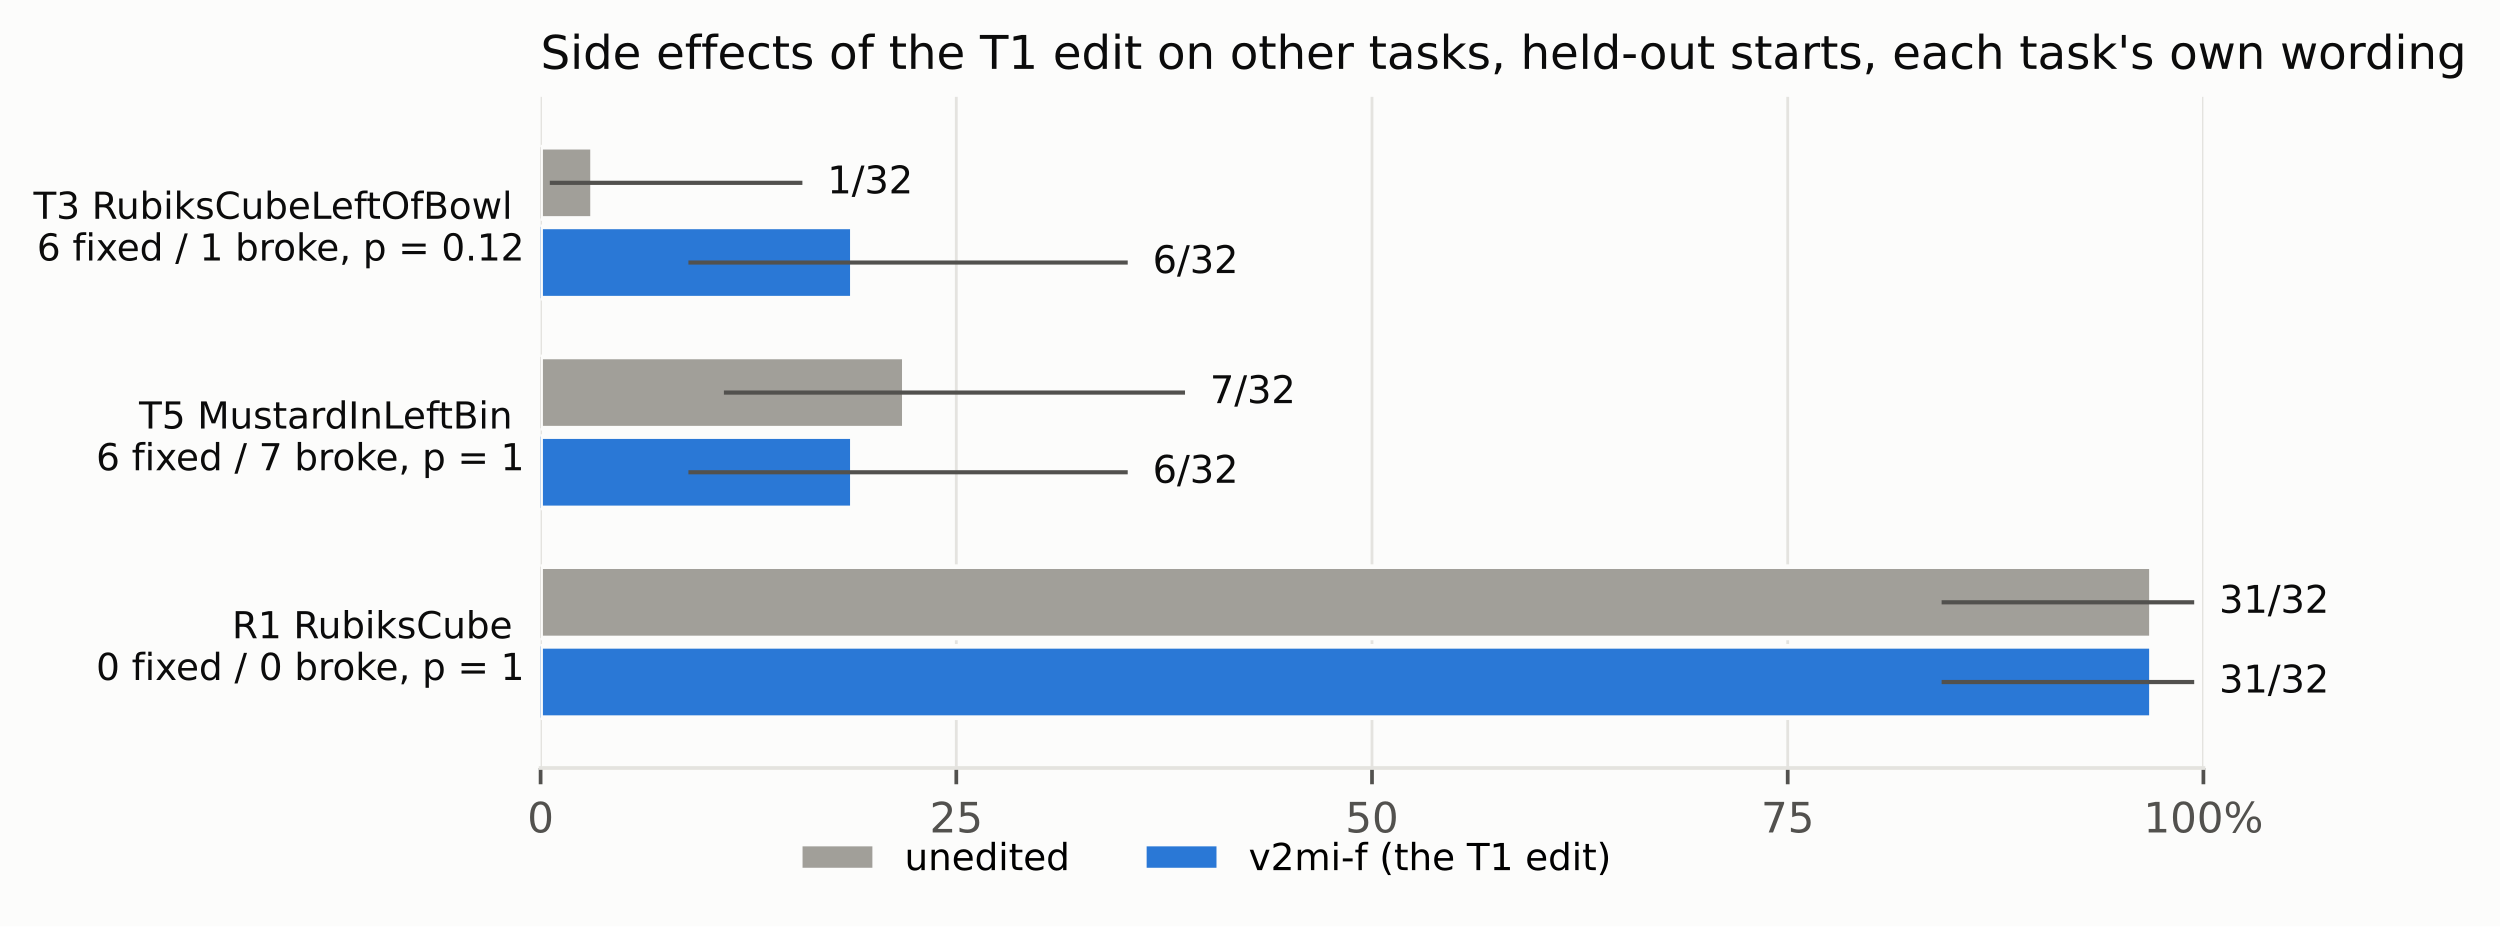
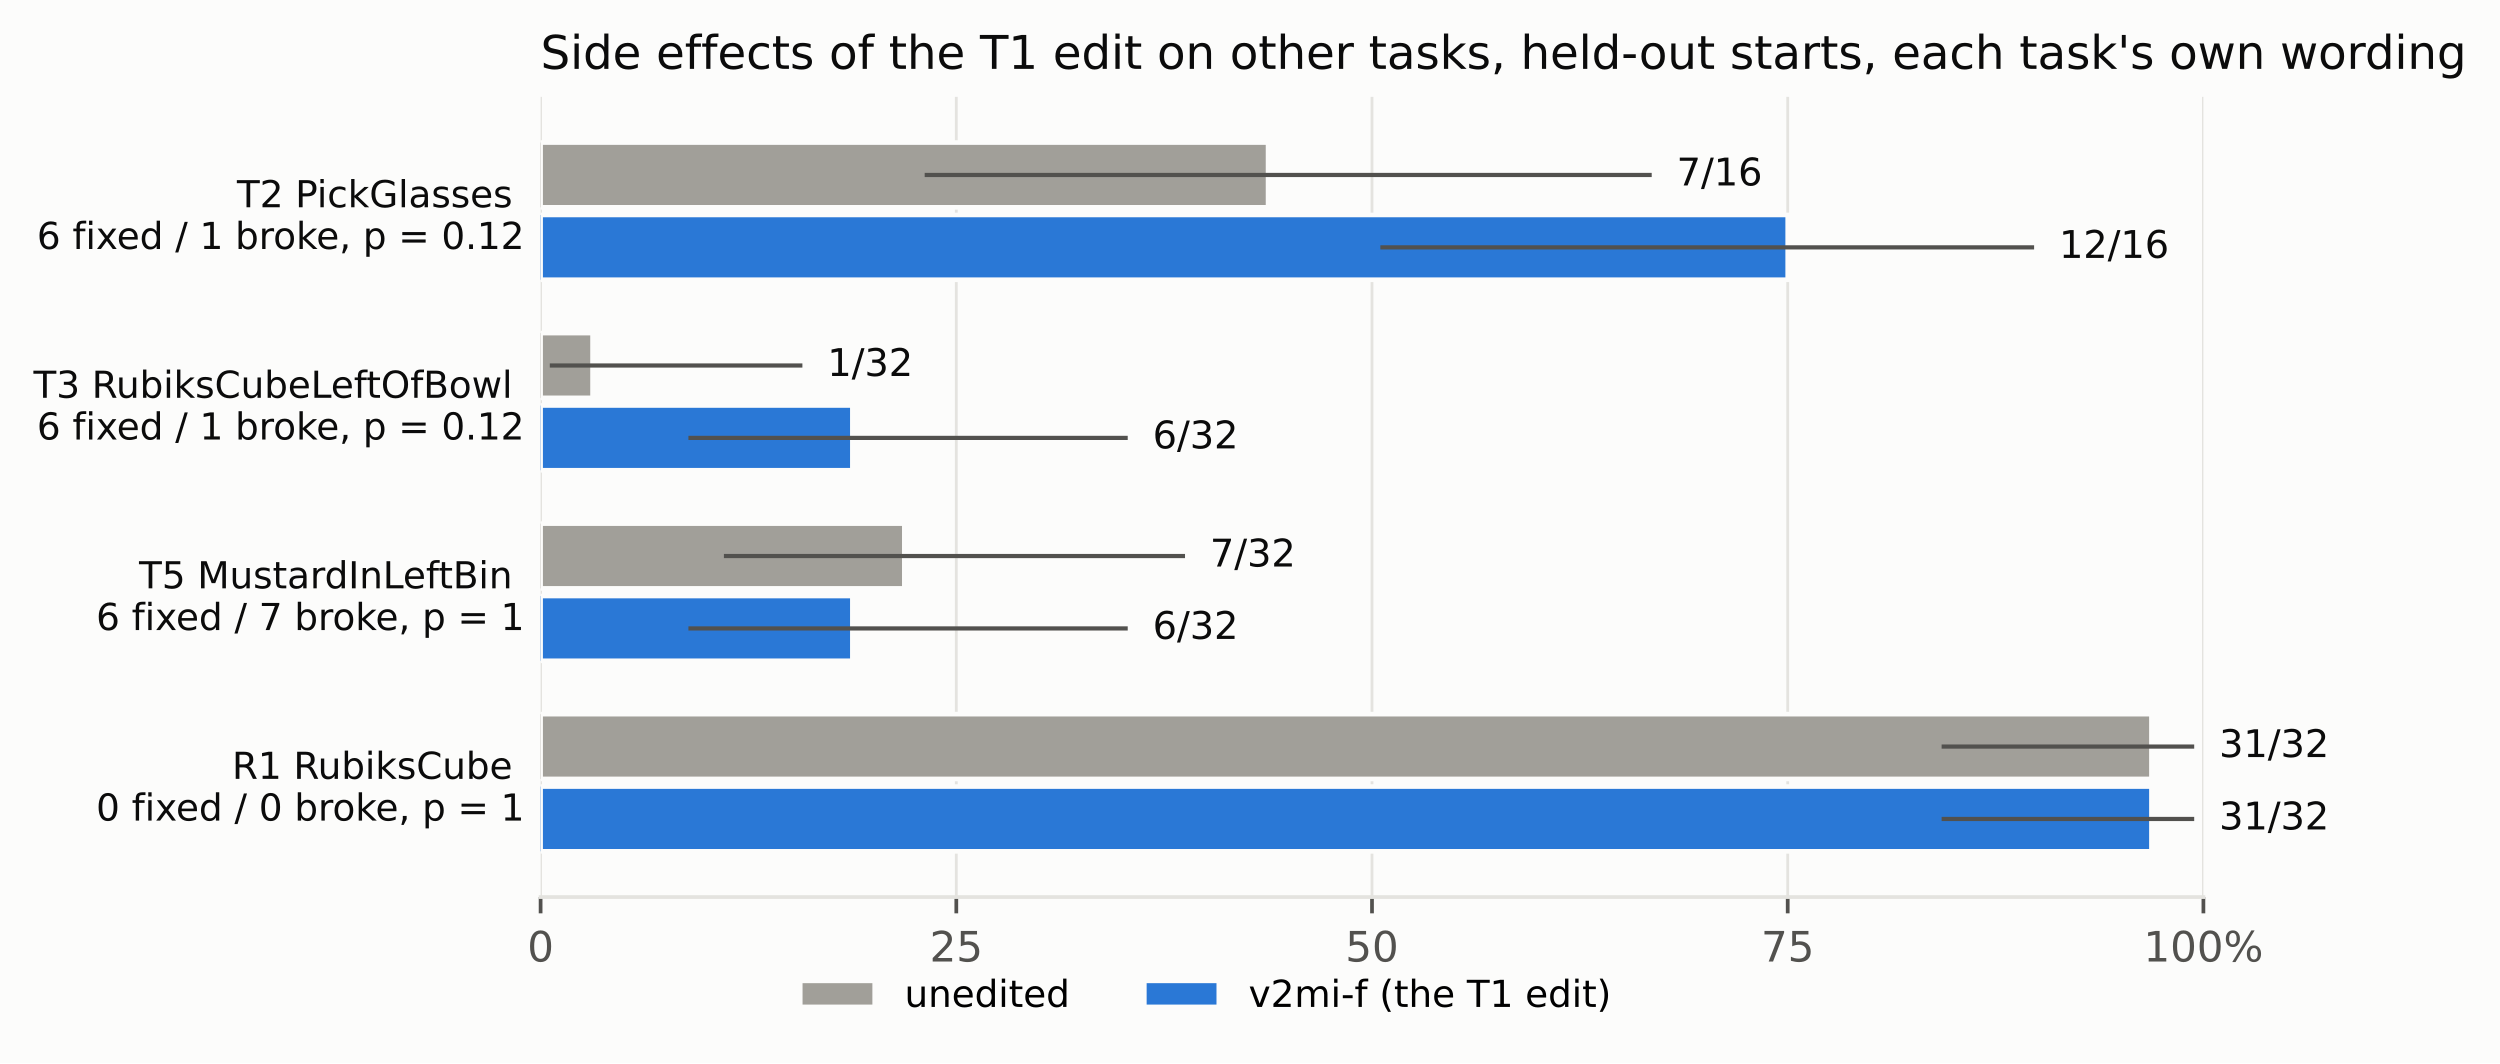
- <svg xmlns="http://www.w3.org/2000/svg" xmlns:xlink="http://www.w3.org/1999/xlink" width="536.923pt" height="198.934pt" viewBox="0 0 536.923 198.934" version="1.1">
+ <svg xmlns="http://www.w3.org/2000/svg" xmlns:xlink="http://www.w3.org/1999/xlink" width="536.923pt" height="228.317pt" viewBox="0 0 536.923 228.317" version="1.1">
  <defs>
    <style type="text/css">*{stroke-linejoin: round; stroke-linecap: butt}</style>
  </defs>
  <g id="figure_1">
    <g id="patch_1">
-       <path d="M -0 198.934  L 536.923 198.934  L 536.923 -0  L -0 -0  z " style="fill: #fcfcfb" />
+       <path d="M -0 228.317  L 536.923 228.317  L 536.923 0  L -0 0  z " style="fill: #fcfcfb" />
    </g>
    <g id="axes_1">
      <g id="patch_2">
-         <path d="M 116.104 164.942  L 473.224 164.942  L 473.224 20.798  L 116.104 20.798  z " style="fill: #fcfcfb" />
+         <path d="M 116.104 192.662  L 473.224 192.662  L 473.224 20.798  L 116.104 20.798  z " style="fill: #fcfcfb" />
      </g>
      <g id="matplotlib.axis_1">
        <g id="xtick_1">
          <g id="line2d_1">
-             <path d="M 116.104 164.942  L 116.104 20.798  " clip-path="url(#p7500f6bfe9)" style="fill: none; stroke: #e4e3df; stroke-width: 0.6; stroke-linecap: square" />
+             <path d="M 116.104 192.662  L 116.104 20.798  " clip-path="url(#p5adebacf8c)" style="fill: none; stroke: #e4e3df; stroke-width: 0.6; stroke-linecap: square" />
          </g>
          <g id="line2d_2">
            <defs>
-               <path id="md56df69d23" d="M 0 0  L 0 3.5  " style="stroke: #52514e; stroke-width: 0.8" />
+               <path id="m88cd5167c3" d="M 0 0  L 0 3.5  " style="stroke: #52514e; stroke-width: 0.8" />
            </defs>
            <g>
-               <use xlink:href="#md56df69d23" x="116.104" y="164.942" style="fill: #52514e; stroke: #52514e; stroke-width: 0.8" />
+               <use xlink:href="#m88cd5167c3" x="116.104" y="192.662" style="fill: #52514e; stroke: #52514e; stroke-width: 0.8" />
            </g>
          </g>
          <g id="text_1">
-             <text style="font-size: 9px; font-family: 'DejaVu Sans'; text-anchor: middle; fill: #52514e" x="116.104" y="178.781" transform="rotate(-0 116.1038 178.781)">0</text>
+             <text style="font-size: 9px; font-family: 'DejaVu Sans'; text-anchor: middle; fill: #52514e" x="116.104" y="206.501" transform="rotate(-0 116.1038 206.501)">0</text>
          </g>
        </g>
        <g id="xtick_2">
          <g id="line2d_3">
-             <path d="M 205.384 164.942  L 205.384 20.798  " clip-path="url(#p7500f6bfe9)" style="fill: none; stroke: #e4e3df; stroke-width: 0.6; stroke-linecap: square" />
+             <path d="M 205.384 192.662  L 205.384 20.798  " clip-path="url(#p5adebacf8c)" style="fill: none; stroke: #e4e3df; stroke-width: 0.6; stroke-linecap: square" />
          </g>
          <g id="line2d_4">
            <g>
-               <use xlink:href="#md56df69d23" x="205.384" y="164.942" style="fill: #52514e; stroke: #52514e; stroke-width: 0.8" />
+               <use xlink:href="#m88cd5167c3" x="205.384" y="192.662" style="fill: #52514e; stroke: #52514e; stroke-width: 0.8" />
            </g>
          </g>
          <g id="text_2">
-             <text style="font-size: 9px; font-family: 'DejaVu Sans'; text-anchor: middle; fill: #52514e" x="205.384" y="178.781" transform="rotate(-0 205.3837 178.781)">25</text>
+             <text style="font-size: 9px; font-family: 'DejaVu Sans'; text-anchor: middle; fill: #52514e" x="205.384" y="206.501" transform="rotate(-0 205.3837 206.501)">25</text>
          </g>
        </g>
        <g id="xtick_3">
          <g id="line2d_5">
-             <path d="M 294.664 164.942  L 294.664 20.798  " clip-path="url(#p7500f6bfe9)" style="fill: none; stroke: #e4e3df; stroke-width: 0.6; stroke-linecap: square" />
+             <path d="M 294.664 192.662  L 294.664 20.798  " clip-path="url(#p5adebacf8c)" style="fill: none; stroke: #e4e3df; stroke-width: 0.6; stroke-linecap: square" />
          </g>
          <g id="line2d_6">
            <g>
-               <use xlink:href="#md56df69d23" x="294.664" y="164.942" style="fill: #52514e; stroke: #52514e; stroke-width: 0.8" />
+               <use xlink:href="#m88cd5167c3" x="294.664" y="192.662" style="fill: #52514e; stroke: #52514e; stroke-width: 0.8" />
            </g>
          </g>
          <g id="text_3">
-             <text style="font-size: 9px; font-family: 'DejaVu Sans'; text-anchor: middle; fill: #52514e" x="294.664" y="178.781" transform="rotate(-0 294.6637 178.781)">50</text>
+             <text style="font-size: 9px; font-family: 'DejaVu Sans'; text-anchor: middle; fill: #52514e" x="294.664" y="206.501" transform="rotate(-0 294.6637 206.501)">50</text>
          </g>
        </g>
        <g id="xtick_4">
          <g id="line2d_7">
-             <path d="M 383.944 164.942  L 383.944 20.798  " clip-path="url(#p7500f6bfe9)" style="fill: none; stroke: #e4e3df; stroke-width: 0.6; stroke-linecap: square" />
+             <path d="M 383.944 192.662  L 383.944 20.798  " clip-path="url(#p5adebacf8c)" style="fill: none; stroke: #e4e3df; stroke-width: 0.6; stroke-linecap: square" />
          </g>
          <g id="line2d_8">
            <g>
-               <use xlink:href="#md56df69d23" x="383.944" y="164.942" style="fill: #52514e; stroke: #52514e; stroke-width: 0.8" />
+               <use xlink:href="#m88cd5167c3" x="383.944" y="192.662" style="fill: #52514e; stroke: #52514e; stroke-width: 0.8" />
            </g>
          </g>
          <g id="text_4">
-             <text style="font-size: 9px; font-family: 'DejaVu Sans'; text-anchor: middle; fill: #52514e" x="383.944" y="178.781" transform="rotate(-0 383.9438 178.781)">75</text>
+             <text style="font-size: 9px; font-family: 'DejaVu Sans'; text-anchor: middle; fill: #52514e" x="383.944" y="206.501" transform="rotate(-0 383.9438 206.501)">75</text>
          </g>
        </g>
        <g id="xtick_5">
          <g id="line2d_9">
-             <path d="M 473.224 164.942  L 473.224 20.798  " clip-path="url(#p7500f6bfe9)" style="fill: none; stroke: #e4e3df; stroke-width: 0.6; stroke-linecap: square" />
+             <path d="M 473.224 192.662  L 473.224 20.798  " clip-path="url(#p5adebacf8c)" style="fill: none; stroke: #e4e3df; stroke-width: 0.6; stroke-linecap: square" />
          </g>
          <g id="line2d_10">
            <g>
-               <use xlink:href="#md56df69d23" x="473.224" y="164.942" style="fill: #52514e; stroke: #52514e; stroke-width: 0.8" />
+               <use xlink:href="#m88cd5167c3" x="473.224" y="192.662" style="fill: #52514e; stroke: #52514e; stroke-width: 0.8" />
            </g>
          </g>
          <g id="text_5">
-             <text style="font-size: 9px; font-family: 'DejaVu Sans'; text-anchor: middle; fill: #52514e" x="473.224" y="178.781" transform="rotate(-0 473.2237 178.781)">100%</text>
+             <text style="font-size: 9px; font-family: 'DejaVu Sans'; text-anchor: middle; fill: #52514e" x="473.224" y="206.501" transform="rotate(-0 473.2237 206.501)">100%</text>
          </g>
        </g>
      </g>
      <g id="matplotlib.axis_2">
        <g id="ytick_1">
          <g id="line2d_11" />
          <g id="text_6">
-             <text style="font-size: 8px; font-family: 'DejaVu Sans'; fill: #0b0b0b" transform="translate(7.2 46.99356)">T3  RubiksCubeLeftOfBowl</text>
-             <text style="font-size: 8px; font-family: 'DejaVu Sans'; fill: #0b0b0b" transform="translate(7.92125 55.95181)">6 fixed / 1 broke, p = 0.12</text>
+             <text style="font-size: 8px; font-family: 'DejaVu Sans'; fill: #0b0b0b" transform="translate(50.89625 44.51856)">T2  PickGlasses</text>
+             <text style="font-size: 8px; font-family: 'DejaVu Sans'; fill: #0b0b0b" transform="translate(7.92125 53.47681)">6 fixed / 1 broke, p = 0.12</text>
          </g>
        </g>
        <g id="ytick_2">
          <g id="line2d_12" />
          <g id="text_7">
-             <text style="font-size: 8px; font-family: 'DejaVu Sans'; fill: #0b0b0b" transform="translate(29.8725 92.03856)">T5  MustardInLeftBin</text>
-             <text style="font-size: 8px; font-family: 'DejaVu Sans'; fill: #0b0b0b" transform="translate(20.64375 100.9968)">6 fixed / 7 broke, p = 1</text>
+             <text style="font-size: 8px; font-family: 'DejaVu Sans'; fill: #0b0b0b" transform="translate(7.2 85.43856)">T3  RubiksCubeLeftOfBowl</text>
+             <text style="font-size: 8px; font-family: 'DejaVu Sans'; fill: #0b0b0b" transform="translate(7.92125 94.39681)">6 fixed / 1 broke, p = 0.12</text>
          </g>
        </g>
        <g id="ytick_3">
          <g id="line2d_13" />
          <g id="text_8">
-             <text style="font-size: 8px; font-family: 'DejaVu Sans'; fill: #0b0b0b" transform="translate(49.8425 137.0836)">R1  RubiksCube</text>
-             <text style="font-size: 8px; font-family: 'DejaVu Sans'; fill: #0b0b0b" transform="translate(20.64375 146.0418)">0 fixed / 0 broke, p = 1</text>
+             <text style="font-size: 8px; font-family: 'DejaVu Sans'; fill: #0b0b0b" transform="translate(29.8725 126.3586)">T5  MustardInLeftBin</text>
+             <text style="font-size: 8px; font-family: 'DejaVu Sans'; fill: #0b0b0b" transform="translate(20.64375 135.3168)">6 fixed / 7 broke, p = 1</text>
+           </g>
+         </g>
+         <g id="ytick_4">
+           <g id="line2d_14" />
+           <g id="text_9">
+             <text style="font-size: 8px; font-family: 'DejaVu Sans'; fill: #0b0b0b" transform="translate(49.8425 167.2786)">R1  RubiksCube</text>
+             <text style="font-size: 8px; font-family: 'DejaVu Sans'; fill: #0b0b0b" transform="translate(20.64375 176.2368)">0 fixed / 0 broke, p = 1</text>
          </g>
        </g>
      </g>
      <g id="patch_3">
-         <path d="M 116.104 31.609  L 127.264 31.609  L 127.264 46.925  L 116.104 46.925  z " clip-path="url(#p7500f6bfe9)" style="fill: #a19f99; stroke: #fcfcfb; stroke-linejoin: miter" />
+         <path d="M 116.104 30.619  L 272.344 30.619  L 272.344 44.532  L 116.104 44.532  z " clip-path="url(#p5adebacf8c)" style="fill: #a19f99; stroke: #fcfcfb; stroke-linejoin: miter" />
      </g>
      <g id="patch_4">
-         <path d="M 116.104 48.726  L 183.064 48.726  L 183.064 64.042  L 116.104 64.042  z " clip-path="url(#p7500f6bfe9)" style="fill: #2a78d6; stroke: #fcfcfb; stroke-linejoin: miter" />
+         <path d="M 116.104 46.169  L 383.944 46.169  L 383.944 60.082  L 116.104 60.082  z " clip-path="url(#p5adebacf8c)" style="fill: #2a78d6; stroke: #fcfcfb; stroke-linejoin: miter" />
      </g>
      <g id="patch_5">
-         <path d="M 116.104 76.654  L 194.224 76.654  L 194.224 91.97  L 116.104 91.97  z " clip-path="url(#p7500f6bfe9)" style="fill: #a19f99; stroke: #fcfcfb; stroke-linejoin: miter" />
+         <path d="M 116.104 71.539  L 127.264 71.539  L 127.264 85.452  L 116.104 85.452  z " clip-path="url(#p5adebacf8c)" style="fill: #a19f99; stroke: #fcfcfb; stroke-linejoin: miter" />
      </g>
      <g id="patch_6">
-         <path d="M 116.104 93.771  L 183.064 93.771  L 183.064 109.087  L 116.104 109.087  z " clip-path="url(#p7500f6bfe9)" style="fill: #2a78d6; stroke: #fcfcfb; stroke-linejoin: miter" />
+         <path d="M 116.104 87.089  L 183.064 87.089  L 183.064 101.002  L 116.104 101.002  z " clip-path="url(#p5adebacf8c)" style="fill: #2a78d6; stroke: #fcfcfb; stroke-linejoin: miter" />
      </g>
      <g id="patch_7">
-         <path d="M 116.104 121.699  L 462.064 121.699  L 462.064 137.015  L 116.104 137.015  z " clip-path="url(#p7500f6bfe9)" style="fill: #a19f99; stroke: #fcfcfb; stroke-linejoin: miter" />
+         <path d="M 116.104 112.459  L 194.224 112.459  L 194.224 126.372  L 116.104 126.372  z " clip-path="url(#p5adebacf8c)" style="fill: #a19f99; stroke: #fcfcfb; stroke-linejoin: miter" />
      </g>
      <g id="patch_8">
-         <path d="M 116.104 138.816  L 462.064 138.816  L 462.064 154.132  L 116.104 154.132  z " clip-path="url(#p7500f6bfe9)" style="fill: #2a78d6; stroke: #fcfcfb; stroke-linejoin: miter" />
-       </g>
-       <g id="line2d_14">
-         <path d="M 118.081 39.267  L 172.33 39.267  " clip-path="url(#p7500f6bfe9)" style="fill: none; stroke: #52514e; stroke-width: 0.9" />
+         <path d="M 116.104 128.009  L 183.064 128.009  L 183.064 141.922  L 116.104 141.922  z " clip-path="url(#p5adebacf8c)" style="fill: #2a78d6; stroke: #fcfcfb; stroke-linejoin: miter" />
+       </g>
+       <g id="patch_9">
+         <path d="M 116.104 153.379  L 462.064 153.379  L 462.064 167.292  L 116.104 167.292  z " clip-path="url(#p5adebacf8c)" style="fill: #a19f99; stroke: #fcfcfb; stroke-linejoin: miter" />
+       </g>
+       <g id="patch_10">
+         <path d="M 116.104 168.929  L 462.064 168.929  L 462.064 182.842  L 116.104 182.842  z " clip-path="url(#p5adebacf8c)" style="fill: #2a78d6; stroke: #fcfcfb; stroke-linejoin: miter" />
      </g>
      <g id="line2d_15">
-         <path d="M 147.85 56.384  L 242.2 56.384  " clip-path="url(#p7500f6bfe9)" style="fill: none; stroke: #52514e; stroke-width: 0.9" />
+         <path d="M 198.594 37.576  L 354.736 37.576  " clip-path="url(#p5adebacf8c)" style="fill: none; stroke: #52514e; stroke-width: 0.9" />
      </g>
      <g id="line2d_16">
-         <path d="M 155.472 84.312  L 254.506 84.312  " clip-path="url(#p7500f6bfe9)" style="fill: none; stroke: #52514e; stroke-width: 0.9" />
+         <path d="M 296.455 53.125  L 436.862 53.125  " clip-path="url(#p5adebacf8c)" style="fill: none; stroke: #52514e; stroke-width: 0.9" />
      </g>
      <g id="line2d_17">
-         <path d="M 147.85 101.429  L 242.2 101.429  " clip-path="url(#p7500f6bfe9)" style="fill: none; stroke: #52514e; stroke-width: 0.9" />
+         <path d="M 118.081 78.496  L 172.33 78.496  " clip-path="url(#p5adebacf8c)" style="fill: none; stroke: #52514e; stroke-width: 0.9" />
      </g>
      <g id="line2d_18">
-         <path d="M 416.998 129.357  L 471.246 129.357  " clip-path="url(#p7500f6bfe9)" style="fill: none; stroke: #52514e; stroke-width: 0.9" />
+         <path d="M 147.85 94.045  L 242.2 94.045  " clip-path="url(#p5adebacf8c)" style="fill: none; stroke: #52514e; stroke-width: 0.9" />
      </g>
      <g id="line2d_19">
-         <path d="M 416.998 146.474  L 471.246 146.474  " clip-path="url(#p7500f6bfe9)" style="fill: none; stroke: #52514e; stroke-width: 0.9" />
-       </g>
-       <g id="patch_9">
-         <path d="M 116.104 164.942  L 473.224 164.942  " style="fill: none; stroke: #e4e3df; stroke-width: 0.8; stroke-linejoin: miter; stroke-linecap: square" />
-       </g>
-       <g id="text_9">
-         <text style="font-size: 8.2px; font-family: 'DejaVu Sans'; text-anchor: start; fill: #0b0b0b" x="177.686" y="41.53" transform="rotate(-0 177.6865 41.52958)">1/32</text>
+         <path d="M 155.472 119.416  L 254.506 119.416  " clip-path="url(#p5adebacf8c)" style="fill: none; stroke: #52514e; stroke-width: 0.9" />
+       </g>
+       <g id="line2d_20">
+         <path d="M 147.85 134.965  L 242.2 134.965  " clip-path="url(#p5adebacf8c)" style="fill: none; stroke: #52514e; stroke-width: 0.9" />
+       </g>
+       <g id="line2d_21">
+         <path d="M 416.998 160.336  L 471.246 160.336  " clip-path="url(#p5adebacf8c)" style="fill: none; stroke: #52514e; stroke-width: 0.9" />
+       </g>
+       <g id="line2d_22">
+         <path d="M 416.998 175.885  L 471.246 175.885  " clip-path="url(#p5adebacf8c)" style="fill: none; stroke: #52514e; stroke-width: 0.9" />
+       </g>
+       <g id="patch_11">
+         <path d="M 116.104 192.662  L 473.224 192.662  " style="fill: none; stroke: #e4e3df; stroke-width: 0.8; stroke-linejoin: miter; stroke-linecap: square" />
      </g>
      <g id="text_10">
-         <text style="font-size: 8.2px; font-family: 'DejaVu Sans'; text-anchor: start; fill: #0b0b0b" x="247.557" y="58.647" transform="rotate(-0 247.5566 58.64668)">6/32</text>
+         <text style="font-size: 8.2px; font-family: 'DejaVu Sans'; text-anchor: start; fill: #0b0b0b" x="360.093" y="39.838" transform="rotate(-0 360.0933 39.83832)">7/16</text>
      </g>
      <g id="text_11">
-         <text style="font-size: 8.2px; font-family: 'DejaVu Sans'; text-anchor: start; fill: #0b0b0b" x="259.862" y="86.575" transform="rotate(-0 259.8624 86.57457)">7/32</text>
+         <text style="font-size: 8.2px; font-family: 'DejaVu Sans'; text-anchor: start; fill: #0b0b0b" x="442.218" y="55.388" transform="rotate(-0 442.2184 55.38793)">12/16</text>
      </g>
      <g id="text_12">
-         <text style="font-size: 8.2px; font-family: 'DejaVu Sans'; text-anchor: start; fill: #0b0b0b" x="247.557" y="103.692" transform="rotate(-0 247.5566 103.6917)">6/32</text>
+         <text style="font-size: 8.2px; font-family: 'DejaVu Sans'; text-anchor: start; fill: #0b0b0b" x="177.686" y="80.758" transform="rotate(-0 177.6865 80.75832)">1/32</text>
      </g>
      <g id="text_13">
-         <text style="font-size: 8.2px; font-family: 'DejaVu Sans'; text-anchor: start; fill: #0b0b0b" x="476.603" y="131.62" transform="rotate(-0 476.6029 131.6196)">31/32</text>
+         <text style="font-size: 8.2px; font-family: 'DejaVu Sans'; text-anchor: start; fill: #0b0b0b" x="247.557" y="96.308" transform="rotate(-0 247.5566 96.30792)">6/32</text>
      </g>
      <g id="text_14">
-         <text style="font-size: 8.2px; font-family: 'DejaVu Sans'; text-anchor: start; fill: #0b0b0b" x="476.603" y="148.737" transform="rotate(-0 476.6029 148.7367)">31/32</text>
+         <text style="font-size: 8.2px; font-family: 'DejaVu Sans'; text-anchor: start; fill: #0b0b0b" x="259.862" y="121.678" transform="rotate(-0 259.8624 121.6783)">7/32</text>
      </g>
      <g id="text_15">
+         <text style="font-size: 8.2px; font-family: 'DejaVu Sans'; text-anchor: start; fill: #0b0b0b" x="247.557" y="137.228" transform="rotate(-0 247.5566 137.2279)">6/32</text>
+       </g>
+       <g id="text_16">
+         <text style="font-size: 8.2px; font-family: 'DejaVu Sans'; text-anchor: start; fill: #0b0b0b" x="476.603" y="162.598" transform="rotate(-0 476.6029 162.5983)">31/32</text>
+       </g>
+       <g id="text_17">
+         <text style="font-size: 8.2px; font-family: 'DejaVu Sans'; text-anchor: start; fill: #0b0b0b" x="476.603" y="178.148" transform="rotate(-0 476.6029 178.1479)">31/32</text>
+       </g>
+       <g id="text_18">
        <text style="font-size: 10px; font-family: 'DejaVu Sans'; text-anchor: start; fill: #0b0b0b" x="116.104" y="14.798" transform="rotate(-0 116.1038 14.79844)">Side effects of the T1 edit on other tasks, held-out starts, each task's own wording</text>
      </g>
      <g id="legend_1">
-         <g id="patch_10">
-           <path d="M 171.862 186.87  L 187.862 186.87  L 187.862 181.27  L 171.862 181.27  z " style="fill: #a19f99; stroke: #fcfcfb; stroke-linejoin: miter" />
-         </g>
-         <g id="text_16">
-           <text style="font-size: 8px; font-family: 'DejaVu Sans'; text-anchor: start" x="194.262" y="186.87" transform="rotate(-0 194.2624 186.8698)">unedited</text>
-         </g>
-         <g id="patch_11">
-           <path d="M 245.764 186.87  L 261.764 186.87  L 261.764 181.27  L 245.764 181.27  z " style="fill: #2a78d6; stroke: #fcfcfb; stroke-linejoin: miter" />
-         </g>
-         <g id="text_17">
-           <text style="font-size: 8px; font-family: 'DejaVu Sans'; text-anchor: start" x="268.164" y="186.87" transform="rotate(-0 268.1636 186.8698)">v2mi-f (the T1 edit)</text>
+         <g id="patch_12">
+           <path d="M 171.862 216.253  L 187.862 216.253  L 187.862 210.653  L 171.862 210.653  z " style="fill: #a19f99; stroke: #fcfcfb; stroke-linejoin: miter" />
+         </g>
+         <g id="text_19">
+           <text style="font-size: 8px; font-family: 'DejaVu Sans'; text-anchor: start" x="194.262" y="216.253" transform="rotate(-0 194.2624 216.253)">unedited</text>
+         </g>
+         <g id="patch_13">
+           <path d="M 245.764 216.253  L 261.764 216.253  L 261.764 210.653  L 245.764 210.653  z " style="fill: #2a78d6; stroke: #fcfcfb; stroke-linejoin: miter" />
+         </g>
+         <g id="text_20">
+           <text style="font-size: 8px; font-family: 'DejaVu Sans'; text-anchor: start" x="268.164" y="216.253" transform="rotate(-0 268.1636 216.253)">v2mi-f (the T1 edit)</text>
        </g>
      </g>
    </g>
  </g>
  <defs>
-     <clipPath id="p7500f6bfe9">
-       <rect x="116.104" y="20.798" width="357.12" height="144.144" />
+     <clipPath id="p5adebacf8c">
+       <rect x="116.104" y="20.798" width="357.12" height="171.864" />
    </clipPath>
  </defs>
</svg>
